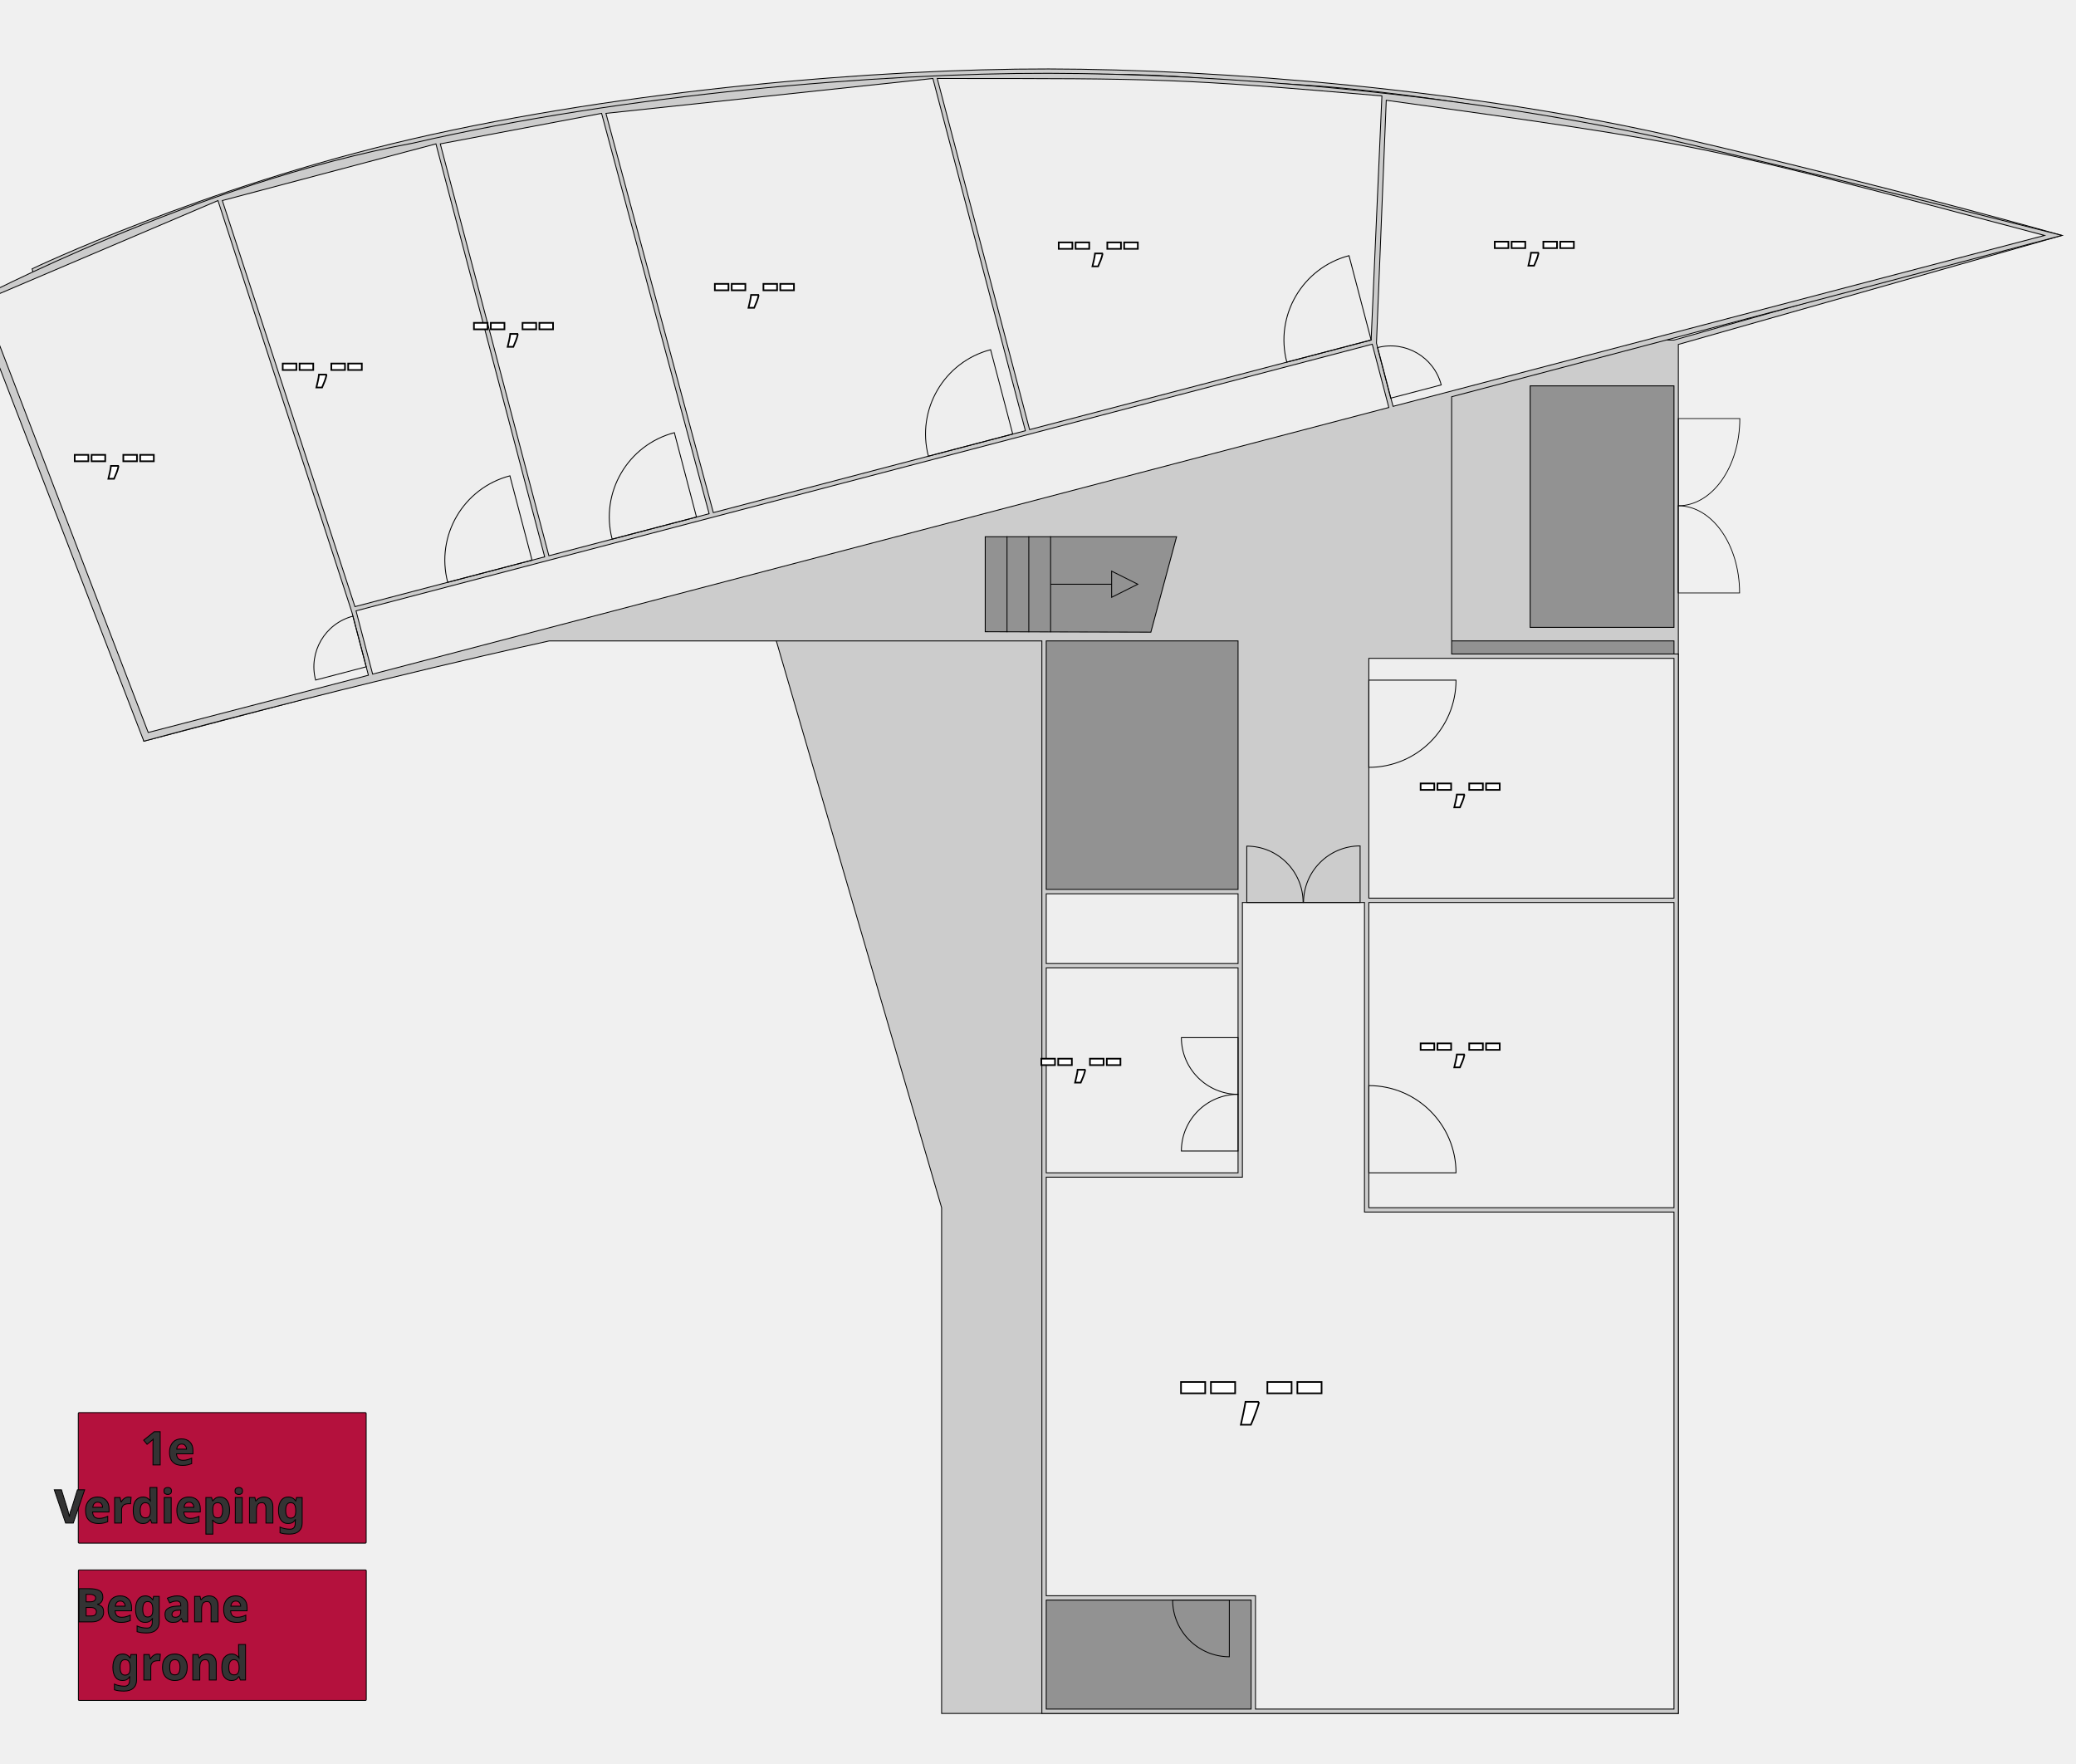
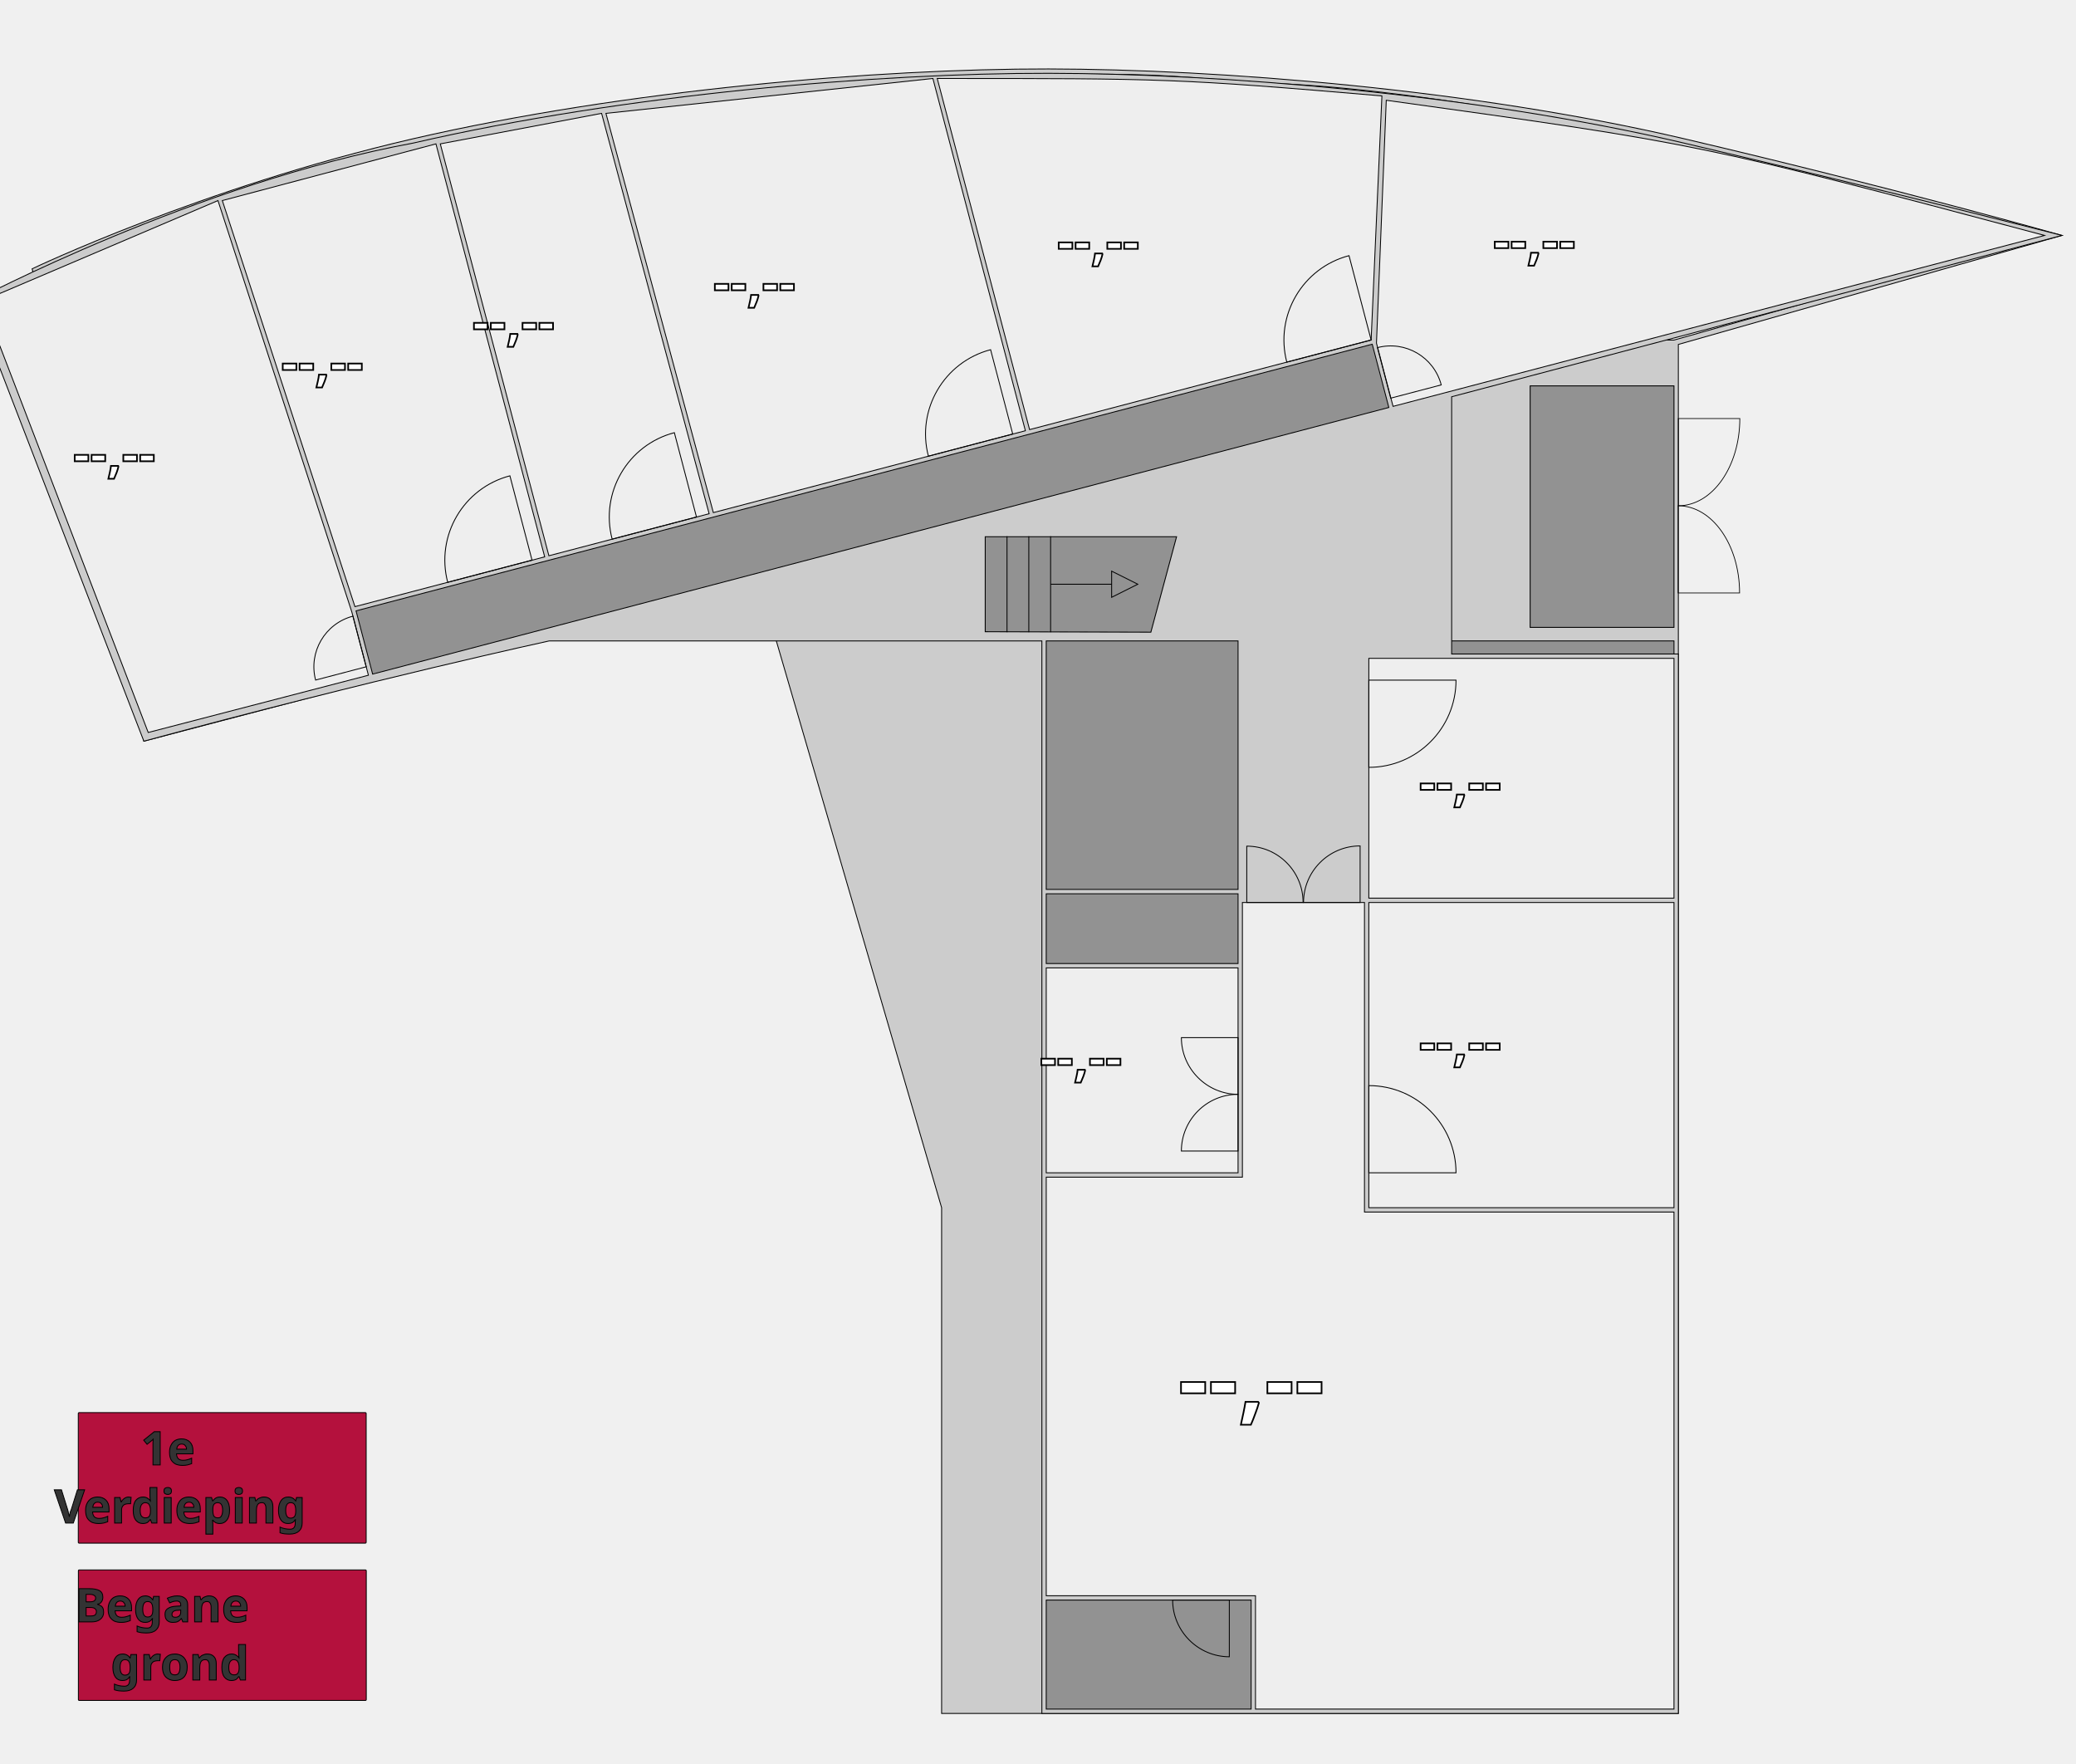
<svg xmlns="http://www.w3.org/2000/svg" width="126mm" height="107mm" viewBox="0 0 126 107" version="1.1" id="svg5">
  <style id="style448" />
  <defs id="defs2" />
  <g id="LayerBG" style="display:inline">
    <g id="grpRm0.01">
      <path id="rect4_1" style="fill:#eeeeee;fill-opacity:1;stroke:#000000;stroke-width:0.016;stroke-dasharray:none" d="m 51.851,10.701 -0.014,7.584 h -4.223 l -1.73e-4,3.686 h 3.443 v 1.063 h 0.794 v 1.701 h 8.474 V 15.875 h -6.886 v -5.174 z" />
      <path id="rect4_1-nocolour" style="fill:#cccccc;stroke:#000000;stroke-width:0.053;stroke-dasharray:none" d="m 1.95,16.313 6.781,28.666 37.306,-9.79 11.113,38.1 10e-7,30.692 h 44.715 V 20.902 L 125.148,14.287 c 0,0 -10.095,-2.861 -22.947,-5.871 C 89.348,5.408 73.925,4.199 63.643,4.184 53.36,4.168 37.937,5.447 25.085,8.417 12.232,11.387 1.95,16.313 1.95,16.313 Z" />
      <text xml:space="preserve" style="font-weight:bold;font-size:3.175px;font-family:sans-serif;-inkscape-font-specification:'sans-serif, Bold';text-align:center;text-anchor:middle;fill:#ffffff;fill-opacity:1;stroke:#000000;stroke-width:0.1;stroke-dasharray:none" x="58.737" y="28.575" id="valDisplay4_1">
        <tspan id="tspan938-7-3-1" style="font-size:3.175px;fill:#ffffff;fill-opacity:1;stroke-width:0.1;stroke-dasharray:none" x="58.737" y="28.575">--,--</tspan>
      </text>
    </g>
    <g id="grpRm0.12">
      <path id="rect2_5" style="fill:#eeeeee;fill-opacity:1;stroke:#000000;stroke-width:0.053;stroke-dasharray:none" d="m 76.2,50.8 -10e-7,28.31 -12.699,10e-7 L 63.5,92.869 H 73.819 V 96.838 H 76.2 l -10e-7,6.879 H 101.6 V 70.115 H 80.96 L 80.96,50.8 Z" />
      <path id="rect2_1-2-3" style="fill:#eeeeee;fill-opacity:0;stroke:#000000;stroke-width:0.032;stroke-dasharray:none" d="m 76.994,47.641 v 3.143 h 3.143 a 3.143,3.143 0 0 0 -3.143,-3.143 z" />
      <path id="rect2_1-2-76" style="fill:#eeeeee;fill-opacity:0;stroke:#000000;stroke-width:0.041;stroke-dasharray:none" d="m 73.812,92.889 v 3.955 h 3.955 a 3.955,3.955 0 0 0 -3.955,-3.955 z" />
      <text xml:space="preserve" style="font-weight:bold;font-size:5.644px;font-family:sans-serif;-inkscape-font-specification:'sans-serif, Bold';text-align:center;text-anchor:middle;fill:#ffffff;fill-opacity:1;stroke:#000000;stroke-width:0.1;stroke-dasharray:none" x="82.715" y="86.409" id="valDisplay2_5">
        <tspan id="tspan938-5" style="font-size:5.644px;fill:#ffffff;fill-opacity:1;stroke-width:0.1;stroke-dasharray:none" x="82.715" y="86.409">--,--</tspan>
      </text>
    </g>
    <g id="grpRm0.04">
      <rect style="fill:#eeeeee;fill-opacity:1;stroke:#000000;stroke-width:0.054;stroke-dasharray:none" id="rect2_1" width="12.435" height="18.785" x="63.5" y="38.894" />
      <path id="rect2_1-2" style="fill:#eeeeee;fill-opacity:0;stroke:#000000;stroke-width:0.054;stroke-dasharray:none" d="m 63.5,52.123 v 5.292 h 5.292 a 5.292,5.292 0 0 0 -5.292,-5.292 z" />
      <text xml:space="preserve" style="font-weight:bold;font-size:3.175px;font-family:sans-serif;-inkscape-font-specification:'sans-serif, Bold';text-align:center;text-anchor:middle;fill:#ffffff;fill-opacity:1;stroke:#000000;stroke-width:0.1;stroke-dasharray:none" x="69.805" y="50.049" id="valDisplay2_1">
        <tspan id="tspan938-3" style="font-size:3.175px;fill:#ffffff;fill-opacity:1;stroke-width:0.1;stroke-dasharray:none" x="69.805" y="50.049">--,--</tspan>
      </text>
    </g>
    <g id="grpRm0.07">
      <path id="rect4_3" style="fill:#eeeeee;stroke:#000000;stroke-width:0.055" d="m 63.235,4.498 c 6.615,0 6.879,0 12.965,0.529 V 20.637 H 63.235 Z" />
      <path id="rect2_1-2-68" style="fill:#eeeeee;fill-opacity:0;stroke:#000000;stroke-width:0.054;stroke-dasharray:none" d="m 69.585,20.637 h 5.292 V 15.346 A 5.292,5.292 0 0 0 69.585,20.637 Z" />
      <text xml:space="preserve" style="font-weight:bold;font-size:3.175px;font-family:sans-serif;-inkscape-font-specification:'sans-serif, Bold';text-align:center;text-anchor:middle;fill:#ffffff;fill-opacity:1;stroke:#000000;stroke-width:0.1;stroke-dasharray:none" x="69.805" y="15.124" id="valDisplay4_3">
        <tspan id="tspan938-4" style="font-size:3.175px;fill:#ffffff;fill-opacity:1;stroke-width:0.1;stroke-dasharray:none" x="69.805" y="15.124">--,--</tspan>
      </text>
    </g>
    <g id="grpRm0.08">
      <path style="fill:#eeeeee;fill-opacity:1;stroke:#000000;stroke-width:0.053;stroke-dasharray:none" d="m 101.6,20.637 22.49,-6.35 c 0,0 -29.633,-8.731 -47.625,-9.26 V 20.637 Z" id="rect4_4" />
      <path id="rect2_1-2-6" style="fill:#eeeeee;fill-opacity:0;stroke:#000000;stroke-width:0.054;stroke-dasharray:none" d="M 77.787,15.346 V 20.637 h 5.292 a 5.292,5.292 0 0 0 -5.292,-5.292 z" />
      <text xml:space="preserve" style="font-weight:bold;font-size:5.644px;font-family:sans-serif;-inkscape-font-specification:'sans-serif, Bold';text-align:center;text-anchor:middle;fill:#ffffff;fill-opacity:1;stroke:#000000;stroke-width:0.1;stroke-dasharray:none" x="92.321" y="16.854" id="valDisplay4_4">
        <tspan id="tspan938-7" style="font-size:5.644px;fill:#ffffff;fill-opacity:1;stroke-width:0.1;stroke-dasharray:none" x="92.321" y="16.854">--,--</tspan>
      </text>
    </g>
    <g id="grpRm0.03">
      <path id="rect4_2" style="fill:#eeeeee;stroke:#000000;stroke-width:0.053" d="m -44.835,-36.456 29.454,0.173 c 1.427,19.26 1.427,19.26 -1.121,37.855 l -28.814,0.216 z" transform="matrix(-0.2368381,-0.9715491,-0.9715491,0.2368381,0,0)" />
      <path id="rect2_1-2-9" style="fill:#eeeeee;fill-opacity:0;stroke:#000000;stroke-width:0.054;stroke-dasharray:none" d="M 40.972,14.658 39.688,9.525 34.554,10.81 a 5.292,5.292 0 0 0 6.418,3.849 z" />
      <text xml:space="preserve" style="font-weight:bold;font-size:5.644px;font-family:sans-serif;-inkscape-font-specification:'sans-serif, Bold';text-align:center;text-anchor:middle;fill:#ffffff;fill-opacity:1;stroke:#000000;stroke-width:0.1;stroke-dasharray:none" x="25.4" y="27.781" id="valDisplay4_2">
        <tspan id="tspan938" style="font-size:5.644px;fill:#ffffff;fill-opacity:1;stroke-width:0.1;stroke-dasharray:none" x="25.4" y="27.781">--,--</tspan>
      </text>
    </g>
    <g id="grpRm0.05">
      <rect style="fill:#eeeeee;fill-opacity:1;stroke:#000000;stroke-width:0.053;stroke-dasharray:none" id="rect2_2" width="12.435" height="12.171" x="63.5" y="57.944" />
      <path id="rect2_1-2-7" style="fill:#eeeeee;fill-opacity:0;stroke:#000000;stroke-width:0.054;stroke-dasharray:none" d="m 63.5,64.558 v 5.292 h 5.292 a 5.292,5.292 0 0 0 -5.292,-5.292 z" />
      <text xml:space="preserve" style="font-weight:bold;font-size:3.175px;font-family:sans-serif;-inkscape-font-specification:'sans-serif, Bold';text-align:center;text-anchor:middle;fill:#ffffff;fill-opacity:1;stroke:#000000;stroke-width:0.1;stroke-dasharray:none" x="69.805" y="65.924" id="valDisplay2_2">
        <tspan id="tspan938-33" style="font-size:3.175px;fill:#ffffff;fill-opacity:1;stroke-width:0.1;stroke-dasharray:none" x="69.805" y="65.924">--,--</tspan>
      </text>
    </g>
    <g id="grpRm0.06">
      <rect style="fill:#eeeeee;fill-opacity:1;stroke:#000000;stroke-width:0.053;stroke-dasharray:none" id="rect2_3" width="12.435" height="8.485" x="63.5" y="70.361" />
      <path id="rect2_1-2-1" style="fill:#eeeeee;fill-opacity:0;stroke:#000000;stroke-width:0.054;stroke-dasharray:none" d="m 68.792,70.644 h -5.292 v 5.292 a 5.292,5.292 0 0 0 5.292,-5.292 z" />
      <text xml:space="preserve" style="font-weight:bold;font-size:3.175px;font-family:sans-serif;-inkscape-font-specification:'sans-serif, Bold';text-align:center;text-anchor:middle;fill:#ffffff;fill-opacity:1;stroke:#000000;stroke-width:0.1;stroke-dasharray:none" x="69.805" y="75.896" id="valDisplay2_3">
        <tspan id="tspan938-8" style="font-size:3.175px;fill:#ffffff;fill-opacity:1;stroke-width:0.1;stroke-dasharray:none" x="69.805" y="75.896">--,--</tspan>
      </text>
    </g>
    <g id="g825" style="stroke-width:0.053;stroke-dasharray:none">
      <rect style="fill:#929292;fill-opacity:1;stroke:#000000;stroke-width:0.053;stroke-dasharray:none" id="rect822" width="20.637" height="9.525" x="80.963" y="38.894" />
      <path id="rect2_1-2-4" style="fill:#eeeeee;fill-opacity:0;stroke:#000000;stroke-width:0.054;stroke-dasharray:none" d="m 86.254,38.894 h -5.292 v 5.292 a 5.292,5.292 0 0 0 5.292,-5.292 z" />
    </g>
    <g id="g2435">
      <path id="rect1536" style="fill:#929292;stroke:#000000;stroke-width:0.055" d="m 59.797,32.571 h 11.613 l -1.56,5.793 -10.053,-0.028 z" />
      <path style="fill:#929292;fill-opacity:1;stroke:#000000;stroke-width:0.053;stroke-dasharray:none" d="m 61.119,32.544 v 5.821 z" id="path1592" />
      <path style="fill:#929292;fill-opacity:1;stroke:#000000;stroke-width:0.053;stroke-dasharray:none" d="m 62.442,32.544 v 5.821 z" id="path1592-1" />
      <path style="fill:#929292;fill-opacity:1;stroke:#000000;stroke-width:0.053;stroke-dasharray:none" d="m 63.765,32.544 v 5.821 z" id="path1592-6" />
      <path id="rect2446" style="fill:#929292;stroke:#000000;stroke-width:0.053" d="m 67.469,34.66 1.587,0.794 v 0 l -1.587,0.794 -10e-7,-10e-7 z m -3.704,0.794 h 3.704 z" />
    </g>
    <g id="g1438">
      <path id="rect2_1-2-6-4" style="fill:#929292;fill-opacity:0;stroke:#000000;stroke-width:0.046;stroke-dasharray:none" d="m 101.851,30.692 v 5.292 h 3.731 A 3.731,5.292 0 0 0 101.851,30.692 Z" />
      <path id="rect2_1-2-6-4-4" style="fill:#929292;fill-opacity:0;stroke:#000000;stroke-width:0.046;stroke-dasharray:none" d="m 105.596,25.4 h -3.731 v 5.292 A 3.731,5.292 0 0 0 105.596,25.4 Z" />
      <rect style="fill:#929292;fill-opacity:1;stroke:#000000;stroke-width:0.055;stroke-dasharray:none" id="rect1435" width="8.729" height="14.656" x="92.87" y="23.417" ry="0" />
    </g>
    <g id="g3328">
      <path id="rect3320" style="fill:#929292;stroke:#000000;stroke-width:0.053" d="m 63.5,97.102 h 12.435 v 6.615 H 63.5 Z" />
    </g>
    <g id="grpRm0.11">
      <path id="rect2_4" style="fill:#eeeeee;stroke:#000000;stroke-width:0.053" d="m 81.227,50.859 20.346,-0.058 v 18.991 l -20.346,0.058 z" />
      <path id="rect2_1-2-4-8" style="fill:#eeeeee;fill-opacity:0;stroke:#000000;stroke-width:0.054;stroke-dasharray:none" d="m 81.227,62.971 v 5.292 h 5.292 a 5.292,5.292 0 0 0 -5.292,-5.292 z" />
      <text xml:space="preserve" style="font-weight:bold;font-size:3.175px;font-family:sans-serif;-inkscape-font-specification:'sans-serif, Bold';text-align:center;text-anchor:middle;fill:#ffffff;fill-opacity:1;stroke:#000000;stroke-width:0.1;stroke-dasharray:none" x="91.4" y="60.926" id="valDisplay2_4">
        <tspan id="tspan938-7-3" style="font-size:3.175px;fill:#ffffff;fill-opacity:1;stroke-width:0.1;stroke-dasharray:none" x="91.4" y="60.926">--,--</tspan>
      </text>
    </g>
  </g>
  <g id="Layer1e" style="display:inline">
    <path id="path1025" style="display:inline;fill:#cccccc;stroke:#000000;stroke-width:0.053;stroke-dasharray:none" d="m 63.643,4.448 c -10.282,-0.016 -25.705,1.263 -38.558,4.233 C 11.906,11.113 -1.587,18.256 -1.587,18.256 L 8.731,44.979 C 22.708,41.199 33.337,38.894 33.337,38.894 h 29.898 c 0,0 0,65.088 -8e-6,65.088 H 101.865 V 39.687 H 88.106 c 2e-5,-5.497 8e-6,-15.61 8e-6,-15.61 l 37.042,-9.79 c 0,0 -10.095,-2.597 -22.947,-5.606 C 89.348,5.672 73.925,4.464 63.643,4.448 Z" />
    <g id="g7455">
      <g id="grpRm1.11">
        <path id="rect3_2" style="fill:#eeeeee;stroke:#000000;stroke-width:0.053" d="m 63.5,58.737 h 11.642 v 12.435 l -11.642,3e-6 z" />
        <path id="rect2_1-2-6-6-9" style="display:inline;fill:#eeeeee;fill-opacity:0;stroke:#000000;stroke-width:0.053;stroke-dasharray:none" d="m 71.702,69.85 h 3.44 v -3.44 c -1.897,0 -3.44,1.543 -3.44,3.44 z" />
        <path id="path7153-3" style="display:inline;fill:#eeeeee;fill-opacity:0;stroke:#000000;stroke-width:0.053;stroke-dasharray:none" d="m 75.142,66.41 v -3.44 h -3.44 c 0,1.888 1.551,3.44 3.44,3.44 z" />
        <text xml:space="preserve" style="font-weight:bold;font-size:3.175px;font-family:sans-serif;-inkscape-font-specification:'sans-serif, Bold';text-align:center;text-anchor:middle;display:inline;fill:#ffffff;fill-opacity:1;stroke:#000000;stroke-width:0.1;stroke-dasharray:none" x="69.321" y="65.293" id="valDisplay3_2">
          <tspan id="tspan938-8-2-5" style="font-size:3.175px;fill:#ffffff;fill-opacity:1;stroke-width:0.1;stroke-dasharray:none" x="69.321" y="65.293">--,--</tspan>
        </text>
      </g>
      <g id="g7119">
-         <path id="rect6883" style="fill:#eeeeee;stroke:#000000;stroke-width:0.053" d="m 63.5,54.24 h 11.642 l 10e-7,4.233 -11.642,1e-6 z" />
+         <path id="rect6883" style="fill:#929292;stroke:#000000;stroke-width:0.053;fill-opacity:1" d="m 63.5,54.24 h 11.642 l 10e-7,4.233 -11.642,1e-6 z" />
      </g>
      <g id="grpRm1.12">
        <path id="rect3_3" style="fill:#eeeeee;stroke:#000000;stroke-width:0.053" d="M 83.079,54.769 H 101.6 v 18.521 l -18.521,10e-7 z" />
        <path id="rect2_1-2-6-0" style="display:inline;fill:#eeeeee;fill-opacity:0;stroke:#000000;stroke-width:0.054;stroke-dasharray:none" d="m 83.079,65.881 v 5.292 h 5.292 a 5.292,5.292 0 0 0 -5.292,-5.292 z" />
        <text xml:space="preserve" style="font-weight:bold;font-size:3.175px;font-family:sans-serif;-inkscape-font-specification:'sans-serif, Bold';text-align:center;text-anchor:middle;display:inline;fill:#ffffff;fill-opacity:1;stroke:#000000;stroke-width:0.1;stroke-dasharray:none" x="92.34" y="64.367" id="valDisplay3_3">
          <tspan id="tspan938-8-2-3" style="font-size:3.175px;fill:#ffffff;fill-opacity:1;stroke-width:0.1;stroke-dasharray:none" x="92.34" y="64.367">--,--</tspan>
        </text>
      </g>
      <g id="grpRm1.07">
        <path id="rect3_1" style="fill:#eeeeee;stroke:#000000;stroke-width:0.053;stroke-dasharray:none" d="M 83.079,39.952 101.6,39.952 V 54.504 H 83.079 Z" />
        <path id="rect2_1-2-6-0-2" style="display:inline;fill:#eeeeee;fill-opacity:0;stroke:#000000;stroke-width:0.053;stroke-dasharray:none" d="m 88.371,41.275 h -5.292 v 5.292 a 5.292,5.292 0 0 0 5.292,-5.292 z" />
        <text xml:space="preserve" style="font-weight:bold;font-size:3.175px;font-family:sans-serif;-inkscape-font-specification:'sans-serif, Bold';text-align:center;text-anchor:middle;display:inline;fill:#ffffff;fill-opacity:1;stroke:#000000;stroke-width:0.1;stroke-dasharray:none" x="92.34" y="48.589" id="valDisplay3_1">
          <tspan id="tspan938-8-2" style="font-size:3.175px;fill:#ffffff;fill-opacity:1;stroke-width:0.1;stroke-dasharray:none" x="92.34" y="48.589">--,--</tspan>
        </text>
      </g>
      <g id="grpRm1.13">
        <path id="rect3_4" style="fill:#eeeeee;stroke:#000000;stroke-width:0.053;stroke-dasharray:none" d="M 75.406,54.769 V 71.438 l -11.906,-10e-7 v 25.4 c 4.233,0.004 8.467,0.002 12.7,0 v 6.879 l 25.4,-5e-5 c -3.2e-4,-23.23 -5e-4,-0.533 -5.2e-4,-30.162 L 82.815,73.554 V 54.769 Z" />
        <path id="rect2_1-2-6-6" style="display:inline;fill:#eeeeee;fill-opacity:0;stroke:#000000;stroke-width:0.053;stroke-dasharray:none" d="m 79.116,54.769 h 3.434 v -3.434 a 3.434,3.434 0 0 0 -3.434,3.434 z" />
        <path id="path7153" style="display:inline;fill:#eeeeee;fill-opacity:0;stroke:#000000;stroke-width:0.053;stroke-dasharray:none" d="m 75.671,51.349 v 3.419 h 3.419 a 3.419,3.419 0 0 0 -3.419,-3.419 z" />
        <text xml:space="preserve" style="font-weight:bold;font-size:5.644px;font-family:sans-serif;-inkscape-font-specification:'sans-serif, Bold';text-align:center;text-anchor:middle;display:inline;fill:#ffffff;fill-opacity:1;stroke:#000000;stroke-width:0.1;stroke-dasharray:none" x="82.55" y="85.725" id="valDisplay3_4">
          <tspan id="tspan938-80" style="font-size:5.644px;fill:#ffffff;fill-opacity:1;stroke-width:0.1;stroke-dasharray:none" x="82.55" y="85.725">--,--</tspan>
        </text>
      </g>
      <g id="g7107">
        <path id="rect3320-5" style="display:inline;fill:#929292;stroke:#000000;stroke-width:0.053" d="m 63.5,97.102 h 12.435 v 6.615 H 63.5 Z" />
        <path id="path7153-3-4" style="display:inline;fill:#eeeeee;fill-opacity:0;stroke:#000000;stroke-width:0.053;stroke-dasharray:none" d="m 74.612,100.542 v -3.44 h -3.44 c 0,1.888 1.551,3.44 3.44,3.44 z" />
      </g>
      <g id="g7498" style="display:inline">
        <rect style="display:inline;fill:#929292;fill-opacity:1;stroke:#000000;stroke-width:0.053;stroke-dasharray:none" id="rect7433" width="11.642" height="15.081" x="63.5" y="38.894" />
      </g>
    </g>
    <g id="g6738" transform="rotate(-14.7,26.35997,32.62829)" style="display:inline">
      <g id="g6604" transform="translate(142.875,-39.6875)">
-         <path id="rect5100" style="fill:#eeeeee;stroke:#000000;stroke-width:0.053" d="m -58.473,75.406 v 3.969 H -122.237 v -3.969 z" />
+         <path id="rect5100" style="fill:#929292;stroke:#000000;stroke-width:0.053;fill-opacity:1" d="m -58.473,75.406 v 3.969 H -122.237 v -3.969 z" />
      </g>
      <g id="grpRm1.01" style="display:inline" transform="translate(142.875,-39.6875)">
        <path id="rect5_1" style="fill:#eeeeee;stroke:#000000;stroke-width:0.053" d="m -53.893,61.303 c 17.755,7.393 17.755,7.393 36.563,18.072 h -40.878 l 2e-6,-3.969 z" />
        <path id="rect2_1-2-1-7-3" style="display:inline;fill:#eeeeee;fill-opacity:0;stroke:#000000;stroke-width:0.053;stroke-dasharray:none" d="m -58.219,75.687 v 3.17 h 3.17 a 3.17,3.17 0 0 0 -3.17,-3.17 z" />
        <text xml:space="preserve" style="font-weight:bold;font-size:3.175px;font-family:sans-serif;-inkscape-font-specification:'sans-serif, Bold';text-align:center;text-anchor:middle;display:inline;fill:#ffffff;fill-opacity:1;stroke:#000000;stroke-width:0.1;stroke-dasharray:none" x="-23.873" y="82.599" id="valDisplay5_1" transform="rotate(14.7)">
          <tspan id="tspan938-8-2-5-3-9-4-0" style="font-size:3.175px;fill:#ffffff;fill-opacity:1;stroke-width:0.1;stroke-dasharray:none" x="-23.873" y="82.599">--,--</tspan>
        </text>
      </g>
      <g id="grpRm1.02" style="display:inline" transform="translate(142.875,-39.6875)">
        <path id="rect5_2" style="fill:#eeeeee;stroke:#000000;stroke-width:0.053;stroke-dasharray:none" d="m -79.918,53.108 c 13.308,3.491 14.076,3.693 25.836,7.872 l -4.391,14.161 h -21.431 z" />
        <path id="rect2_1-2-1-7-6" style="display:inline;fill:#eeeeee;fill-opacity:0;stroke:#000000;stroke-width:0.054;stroke-dasharray:none" d="m -63.765,75.142 h 5.292 v -5.292 a 5.292,5.292 0 0 0 -5.292,5.292 z" />
        <text xml:space="preserve" style="font-weight:bold;font-size:3.175px;font-family:sans-serif;-inkscape-font-specification:'sans-serif, Bold';text-align:center;text-anchor:middle;display:inline;fill:#ffffff;fill-opacity:1;stroke:#000000;stroke-width:0.1;stroke-dasharray:none" x="-50.335" y="82.645" id="valDisplay5_2" transform="rotate(14.7)">
          <tspan id="tspan938-8-2-5-3-9-4-6" style="font-size:3.175px;fill:#ffffff;fill-opacity:1;stroke-width:0.1;stroke-dasharray:none" x="-50.335" y="82.645">--,--</tspan>
        </text>
      </g>
      <g id="grpRm1.03" style="display:inline" transform="translate(142.875,-39.6875)">
        <path id="rect5_3" style="fill:#eeeeee;stroke:#000000;stroke-width:0.053" d="m -99.905,50.053 19.731,2.988 0.005,22.101 h -19.579 z" />
        <path id="rect2_1-2-1-7-5" style="display:inline;fill:#eeeeee;fill-opacity:0;stroke:#000000;stroke-width:0.053;stroke-dasharray:none" d="m -86.254,75.142 h 5.292 v -5.292 a 5.292,5.292 0 0 0 -5.292,5.292 z" />
        <text xml:space="preserve" style="font-weight:bold;font-size:3.175px;font-family:sans-serif;-inkscape-font-specification:'sans-serif, Bold';text-align:center;text-anchor:middle;display:inline;fill:#ffffff;fill-opacity:1;stroke:#000000;stroke-width:0.1;stroke-dasharray:none" x="-71.206" y="85.161" id="valDisplay5_3" transform="rotate(14.7)">
          <tspan id="tspan938-8-2-5-3-9-4-5" style="font-size:3.175px;fill:#ffffff;fill-opacity:1;stroke-width:0.1;stroke-dasharray:none" x="-71.206" y="85.161">--,--</tspan>
        </text>
      </g>
      <g id="grpRm1.05" transform="translate(142.875,-39.6875)">
        <path id="rect5_5" style="fill:#eeeeee;stroke:#000000;stroke-width:0.053" d="m -123.769,49.263 13.413,-0.037 0.025,25.916 h -11.906 z" />
        <path id="rect2_1-2-1-7-2" style="display:inline;fill:#eeeeee;fill-opacity:0;stroke:#000000;stroke-width:0.054;stroke-dasharray:none" d="m -116.417,75.142 h 5.292 v -5.292 a 5.292,5.292 0 0 0 -5.292,5.292 z" />
        <text xml:space="preserve" style="font-weight:bold;font-size:3.175px;font-family:sans-serif;-inkscape-font-specification:'sans-serif, Bold';text-align:center;text-anchor:middle;display:inline;fill:#ffffff;fill-opacity:1;stroke:#000000;stroke-width:0.1;stroke-dasharray:none" x="-97.435" y="89.997" id="valDisplay5_5" transform="rotate(14.7)">
          <tspan id="tspan938-8-2-5-3-9" style="font-size:3.175px;fill:#ffffff;fill-opacity:1;stroke-width:0.1;stroke-dasharray:none" x="-97.435" y="89.997">--,--</tspan>
        </text>
      </g>
      <g id="grpRm1.04" style="display:inline" transform="translate(142.875,-39.6875)">
        <path id="rect5_4" style="fill:#eeeeee;stroke:#000000;stroke-width:0.053" d="m -110.1,49.293 9.939,0.693 0.148,25.156 h -10.054 z" />
        <path id="rect2_1-2-1-7-9" style="display:inline;fill:#eeeeee;fill-opacity:0;stroke:#000000;stroke-width:0.054;stroke-dasharray:none" d="m -106.098,75.142 h 5.292 v -5.292 a 5.292,5.292 0 0 0 -5.292,5.292 z" />
        <text xml:space="preserve" style="font-weight:bold;font-size:3.175px;font-family:sans-serif;-inkscape-font-specification:'sans-serif, Bold';text-align:center;text-anchor:middle;display:inline;fill:#ffffff;fill-opacity:1;stroke:#000000;stroke-width:0.1;stroke-dasharray:none" x="-85.83" y="87.528" id="valDisplay5_4" transform="rotate(14.7)">
          <tspan id="tspan938-8-2-5-3-9-4" style="font-size:3.175px;fill:#ffffff;fill-opacity:1;stroke-width:0.1;stroke-dasharray:none" x="-85.83" y="87.528">--,--</tspan>
        </text>
      </g>
      <g id="grpRm1.06" transform="translate(142.875,-39.6875)">
        <path id="rect5_6" style="fill:#eeeeee;stroke:#000000;stroke-width:0.053" d="m -139.389,51.457 3.078,27.888 13.809,0.031 v -3.969 l -1.523,-26.21 z" />
        <path id="rect2_1-2-1-7" style="display:inline;fill:#eeeeee;fill-opacity:0;stroke:#000000;stroke-width:0.053;stroke-dasharray:none" d="m -125.677,78.846 h 3.175 V 75.671 a 3.175,3.175 0 0 0 -3.175,3.175 z" />
        <text xml:space="preserve" style="font-weight:bold;font-size:3.175px;font-family:sans-serif;-inkscape-font-specification:'sans-serif, Bold';text-align:center;text-anchor:middle;display:inline;fill:#ffffff;fill-opacity:1;stroke:#000000;stroke-width:0.1;stroke-dasharray:none" x="-110.06" y="95.533" id="valDisplay5_6" transform="rotate(14.7)">
          <tspan id="tspan938-8-2-5-3" style="font-size:3.175px;fill:#ffffff;fill-opacity:1;stroke-width:0.1;stroke-dasharray:none" x="-110.06" y="95.533">--,--</tspan>
        </text>
      </g>
    </g>
    <g id="g6750" style="display:inline">
      <path id="path6740" style="fill:#929292;stroke:#000000;stroke-width:0.055" d="m 59.797,32.571 h 11.613 l -1.56,5.793 -10.053,-0.028 z" />
      <path style="fill:#929292;fill-opacity:1;stroke:#000000;stroke-width:0.053;stroke-dasharray:none" d="m 61.119,32.544 v 5.821 z" id="path6742" />
      <path style="fill:#929292;fill-opacity:1;stroke:#000000;stroke-width:0.053;stroke-dasharray:none" d="m 62.442,32.544 v 5.821 z" id="path6744" />
      <path style="fill:#929292;fill-opacity:1;stroke:#000000;stroke-width:0.053;stroke-dasharray:none" d="m 63.765,32.544 v 5.821 z" id="path6746" />
      <path id="path6748" style="fill:#929292;stroke:#000000;stroke-width:0.053" d="m 67.469,34.66 1.587,0.794 v 0 l -1.587,0.794 -10e-7,-10e-7 z m -3.704,0.794 h 3.704 z" />
    </g>
  </g>
  <g id="layer3" style="display:inline">
    <g id="select1e">
      <rect style="fill:#b4113d;fill-opacity:1;stroke:#000000;stroke-width:0.053;stroke-dasharray:none" id="rect1e" width="17.474" height="7.922" x="4.751" y="85.725" ry="0.053" />
      <text xml:space="preserve" style="font-weight:bold;font-size:2.822px;font-family:sans-serif;-inkscape-font-specification:'sans-serif, Bold';text-align:center;text-anchor:middle;fill:#333333;fill-opacity:1;stroke:#000000;stroke-width:0.053" x="13.494" y="88.9" id="text3910">
        <tspan id="tspan3908" style="font-size:2.822px;fill:#333333;fill-opacity:1;stroke-width:0.053" x="13.494" y="88.9">1e</tspan>
        <tspan style="font-size:2.822px;fill:#333333;fill-opacity:1;stroke-width:0.053" x="13.494" y="92.428" id="tspan3912">Verdieping</tspan>
      </text>
    </g>
    <g id="selectBG">
      <rect style="fill:#b4113d;fill-opacity:1;stroke:#000000;stroke-width:0.053;stroke-dasharray:none" id="rectBG" width="17.474" height="7.922" x="4.757" y="95.271" ry="0.053" />
      <text xml:space="preserve" style="font-weight:bold;font-size:2.822px;font-family:sans-serif;-inkscape-font-specification:'sans-serif, Bold';text-align:center;text-anchor:middle;fill:#333333;fill-opacity:1;stroke:#000000;stroke-width:0.053" x="13.494" y="98.425" id="text3910-1">
        <tspan style="font-size:2.822px;fill:#333333;fill-opacity:1;stroke-width:0.053" x="13.494" y="98.425" id="tspan3912-7">Begane </tspan>
        <tspan style="font-size:2.822px;fill:#333333;fill-opacity:1;stroke-width:0.053" x="13.494" y="101.953" id="tspan4889">grond</tspan>
      </text>
    </g>
  </g>
</svg>
